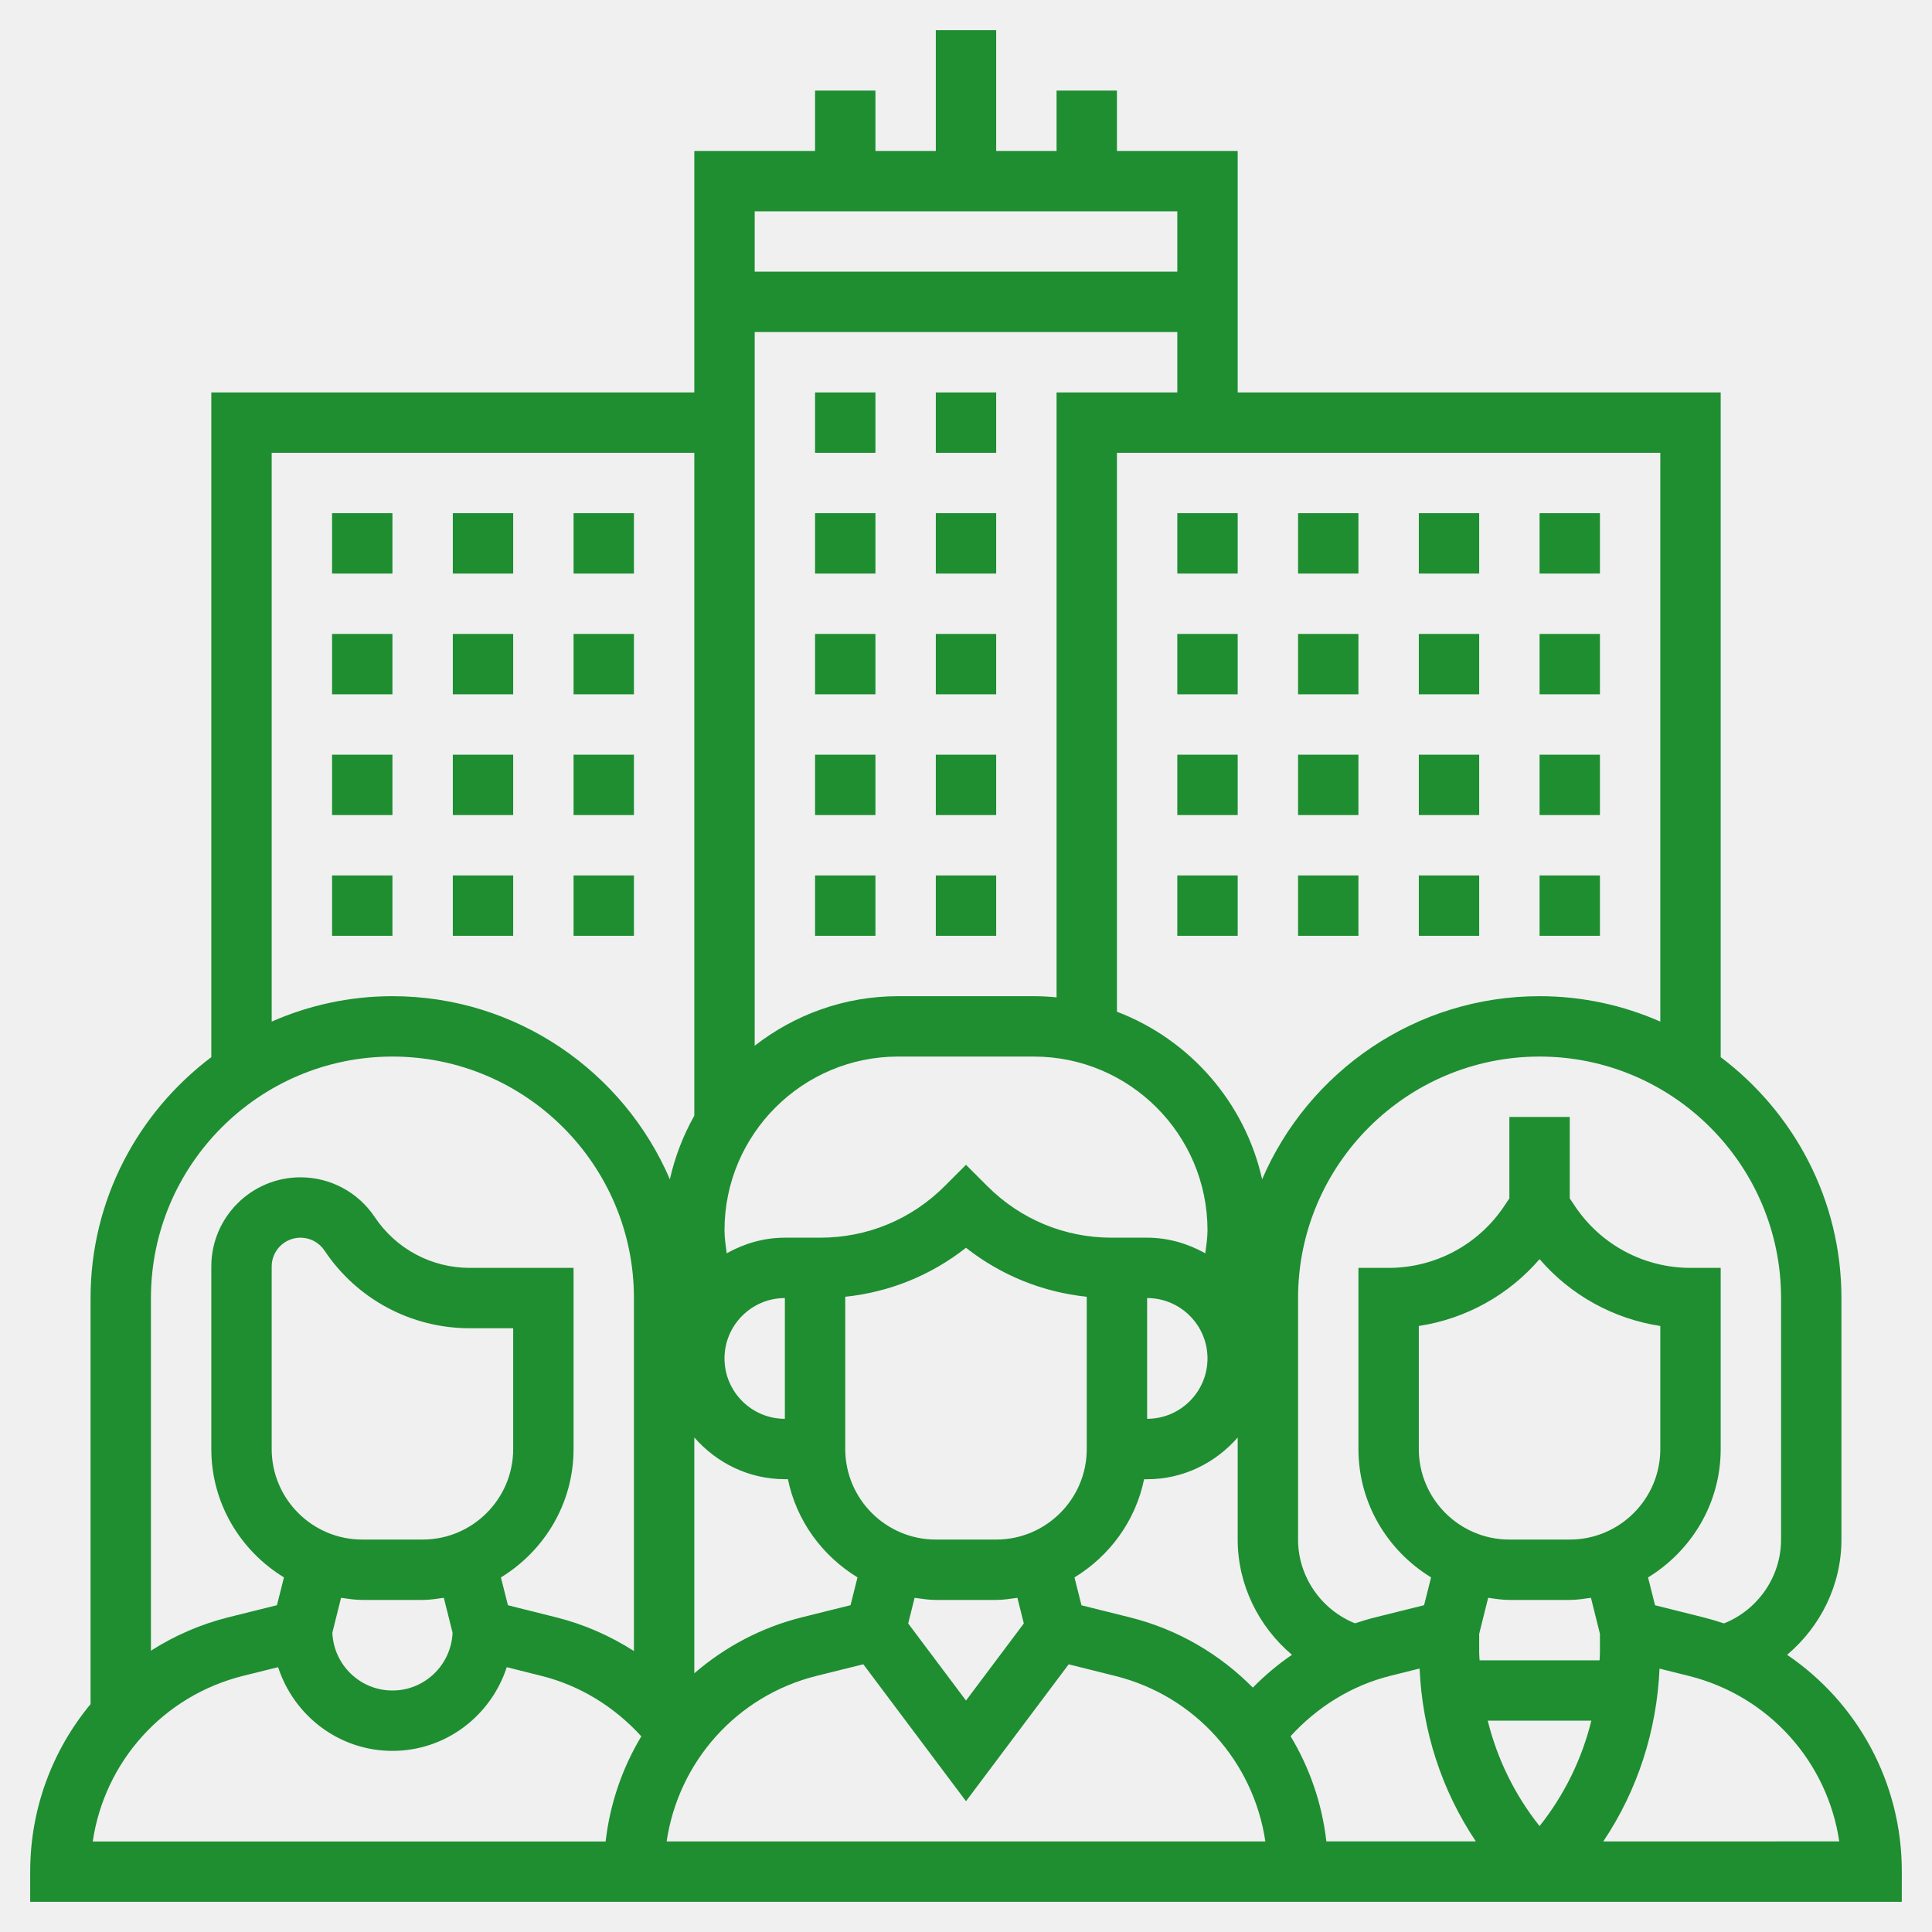
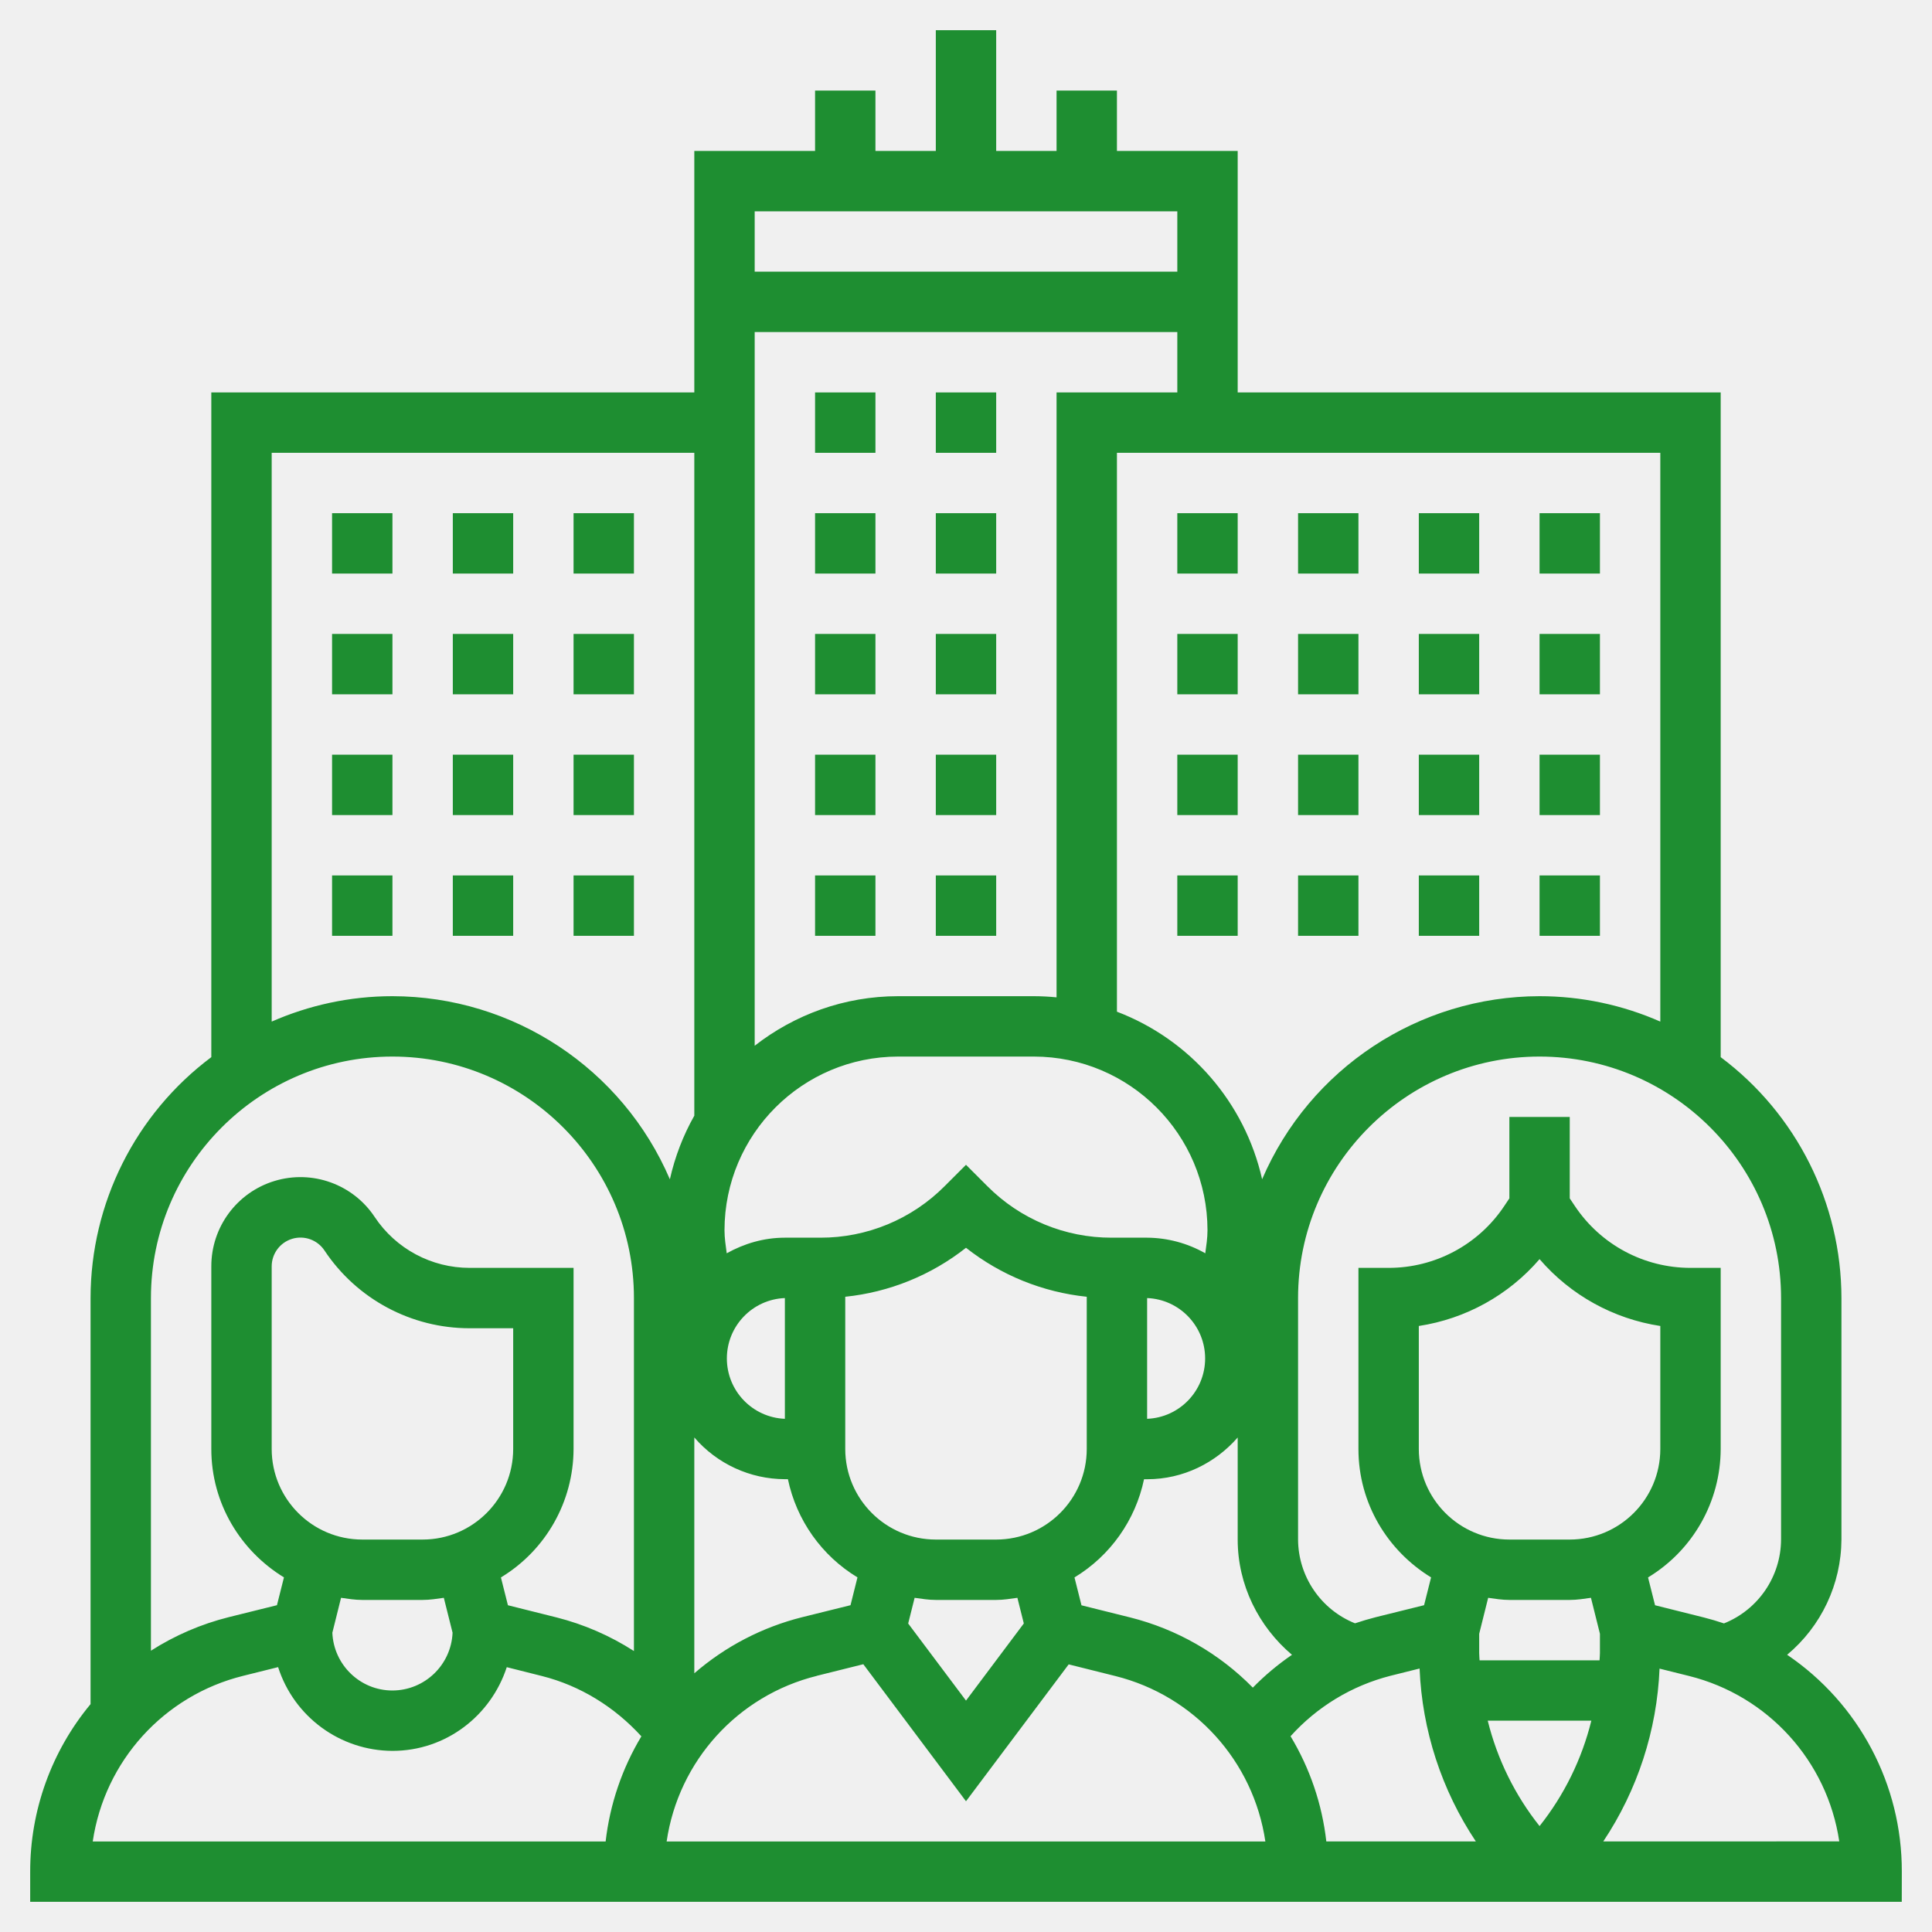
- <svg xmlns="http://www.w3.org/2000/svg" width="40" height="40" viewBox="0 0 40 40" fill="none">
-   <g id="company 1" clip-path="url(#clip0_0_123)">
-     <g id="Group">
-       <path id="Vector" d="M37 34.261C37.691 33.679 38.125 32.815 38.125 31.875V26.875C38.125 24.836 37.139 23.029 35.625 21.887V8.125H25.625V3.125H23.125V1.875H21.875V3.125H20.625V0.625H19.375V3.125H18.125V1.875H16.875V3.125H14.375V8.125H4.375V21.887C2.861 23.029 1.875 24.836 1.875 26.875V35.282C1.089 36.23 0.625 37.442 0.625 38.75V39.375H39.374L39.375 38.751C39.378 36.909 38.456 35.248 37 34.261ZM36.875 26.875V31.875C36.875 32.644 36.396 33.33 35.693 33.611C35.556 33.565 35.416 33.523 35.273 33.487L34.266 33.235L34.121 32.659C35.019 32.109 35.625 31.128 35.625 30V26.25H35C34.036 26.25 33.14 25.771 32.605 24.968L32.5 24.811V23.125H31.25V24.811L31.145 24.968C30.61 25.771 29.714 26.25 28.75 26.25H28.125V30C28.125 31.128 28.731 32.109 29.629 32.658L29.484 33.234L28.484 33.483C28.338 33.519 28.195 33.562 28.054 33.609C27.354 33.328 26.875 32.642 26.875 31.875V26.875C26.875 24.118 29.118 21.875 31.875 21.875C34.632 21.875 36.875 24.118 36.875 26.875ZM25 25.471C25 25.633 24.975 25.789 24.954 25.948C24.595 25.748 24.189 25.625 23.75 25.625H23.125H23.017C22.044 25.625 21.129 25.246 20.442 24.558L20 24.116L19.558 24.558C18.87 25.246 17.956 25.625 16.983 25.625H16.875H16.25C15.811 25.625 15.405 25.748 15.046 25.948C15.025 25.789 15 25.633 15 25.471C15 23.488 16.613 21.875 18.596 21.875H21.404C23.387 21.875 25 23.488 25 25.471ZM25.938 34.94C25.258 34.251 24.391 33.736 23.398 33.487L22.391 33.236L22.246 32.659C22.974 32.214 23.511 31.488 23.687 30.626H23.75C24.501 30.626 25.166 30.287 25.625 29.762V31.875C25.625 32.814 26.059 33.678 26.749 34.261C26.457 34.459 26.187 34.688 25.938 34.94ZM14.375 34.644V29.761C14.834 30.286 15.499 30.625 16.25 30.625H16.313C16.489 31.488 17.026 32.213 17.754 32.658L17.609 33.234L16.609 33.483C15.76 33.694 15.003 34.101 14.375 34.644ZM16.25 29.375C15.561 29.375 15 28.814 15 28.125C15 27.436 15.561 26.875 16.25 26.875V29.375ZM20.625 31.875H19.375C18.341 31.875 17.5 31.034 17.5 30V26.848C18.416 26.753 19.277 26.403 20 25.834C20.723 26.403 21.584 26.752 22.5 26.848V30C22.5 31.034 21.659 31.875 20.625 31.875ZM18.936 33.081C19.081 33.101 19.225 33.125 19.375 33.125H20.625C20.775 33.125 20.919 33.101 21.064 33.081L21.197 33.612L20 35.208L18.803 33.612L18.936 33.081ZM23.75 26.875C24.439 26.875 25 27.436 25 28.125C25 28.814 24.439 29.375 23.75 29.375V26.875ZM16.911 34.696L17.874 34.457L20 37.292L22.126 34.458L23.094 34.7C24.749 35.114 25.953 36.479 26.198 38.125H13.802C14.046 36.476 15.252 35.108 16.911 34.696ZM26.72 35.946C27.273 35.34 27.986 34.895 28.786 34.696L29.391 34.545C29.449 35.837 29.847 37.067 30.556 38.124H27.461C27.371 37.339 27.114 36.6 26.72 35.946ZM31.875 26.069C32.518 26.816 33.404 27.305 34.375 27.453V30C34.375 31.034 33.534 31.875 32.5 31.875H31.25C30.216 31.875 29.375 31.034 29.375 30V27.453C30.346 27.305 31.232 26.816 31.875 26.069ZM31.25 33.125H32.5C32.65 33.125 32.794 33.101 32.939 33.081L33.125 33.826V34.223C33.125 34.274 33.119 34.324 33.117 34.375H30.633C30.631 34.324 30.625 34.274 30.625 34.223V33.826L30.811 33.081C30.956 33.101 31.1 33.125 31.25 33.125ZM30.802 35.625H32.947C32.751 36.419 32.389 37.161 31.875 37.807C31.361 37.161 30.999 36.419 30.802 35.625ZM34.375 21.151C33.609 20.814 32.764 20.625 31.875 20.625C29.302 20.625 27.088 22.189 26.131 24.416C25.774 22.819 24.628 21.52 23.125 20.946V9.375H34.375V21.151ZM21.875 8.125V20.649C21.72 20.634 21.563 20.625 21.404 20.625H18.596C17.476 20.625 16.447 21.011 15.625 21.651V6.875H24.375V8.125H21.875ZM24.375 4.375V5.625H15.625V4.375H24.375ZM5.625 9.375H14.375V23.099C14.146 23.506 13.974 23.948 13.869 24.416C12.912 22.189 10.698 20.625 8.125 20.625C7.236 20.625 6.391 20.814 5.625 21.151V9.375ZM8.125 21.875C10.882 21.875 13.125 24.118 13.125 26.875V34.183C12.634 33.869 12.094 33.63 11.523 33.487L10.516 33.235L10.371 32.659C11.269 32.109 11.875 31.128 11.875 30V26.25H9.725C8.932 26.25 8.197 25.856 7.758 25.197C7.414 24.683 6.84 24.375 6.221 24.375C5.203 24.375 4.375 25.203 4.375 26.22V30C4.375 31.128 4.981 32.109 5.879 32.658L5.734 33.234L4.734 33.483C4.151 33.628 3.611 33.866 3.125 34.176V26.875C3.125 24.118 5.368 21.875 8.125 21.875ZM8.75 31.875H7.5C6.466 31.875 5.625 31.034 5.625 30V26.22C5.625 25.892 5.893 25.625 6.221 25.625C6.421 25.625 6.606 25.724 6.718 25.891C7.389 26.898 8.513 27.5 9.725 27.5H10.625V30C10.625 31.034 9.784 31.875 8.75 31.875ZM7.061 33.081C7.206 33.101 7.35 33.125 7.5 33.125H8.75C8.9 33.125 9.044 33.101 9.189 33.081L9.37 33.804C9.341 34.468 8.796 35 8.125 35C7.454 35 6.909 34.468 6.881 33.804L7.061 33.081ZM5.036 34.696L5.758 34.517C6.084 35.519 7.015 36.25 8.125 36.25C9.234 36.25 10.166 35.519 10.492 34.517L11.219 34.7C12.016 34.899 12.727 35.344 13.278 35.949C12.886 36.601 12.629 37.339 12.539 38.126H1.92C2.164 36.474 3.377 35.109 5.036 34.696ZM33.194 38.125C33.903 37.068 34.301 35.838 34.359 34.547L34.969 34.699C36.625 35.114 37.835 36.478 38.08 38.124L33.194 38.125Z" fill="#1E8E31" />
-       <path id="Vector_2" d="M16.875 8.125H18.125V9.375H16.875V8.125Z" fill="#1E8E31" />
-       <path id="Vector_3" d="M19.375 8.125H20.625V9.375H19.375V8.125Z" fill="#1E8E31" />
-       <path id="Vector_4" d="M16.875 10.625H18.125V11.875H16.875V10.625Z" fill="#1E8E31" />
-       <path id="Vector_5" d="M19.375 10.625H20.625V11.875H19.375V10.625Z" fill="#1E8E31" />
-       <path id="Vector_6" d="M19.375 13.125H20.625V14.375H19.375V13.125Z" fill="#1E8E31" />
-       <path id="Vector_7" d="M16.875 13.125H18.125V14.375H16.875V13.125Z" fill="#1E8E31" />
-       <path id="Vector_8" d="M16.875 15.625H18.125V16.875H16.875V15.625Z" fill="#1E8E31" />
-       <path id="Vector_9" d="M19.375 15.625H20.625V16.875H19.375V15.625Z" fill="#1E8E31" />
-       <path id="Vector_10" d="M19.375 18.125H20.625V19.375H19.375V18.125Z" fill="#1E8E31" />
-       <path id="Vector_11" d="M16.875 18.125H18.125V19.375H16.875V18.125Z" fill="#1E8E31" />
-       <path id="Vector_12" d="M24.375 10.625H25.625V11.875H24.375V10.625Z" fill="#1E8E31" />
-       <path id="Vector_13" d="M24.375 15.625H25.625V16.875H24.375V15.625Z" fill="#1E8E31" />
-       <path id="Vector_14" d="M24.375 13.125H25.625V14.375H24.375V13.125Z" fill="#1E8E31" />
-       <path id="Vector_15" d="M24.375 18.125H25.625V19.375H24.375V18.125Z" fill="#1E8E31" />
-       <path id="Vector_16" d="M26.875 10.625H28.125V11.875H26.875V10.625Z" fill="#1E8E31" />
-       <path id="Vector_17" d="M26.875 18.125H28.125V19.375H26.875V18.125Z" fill="#1E8E31" />
-       <path id="Vector_18" d="M26.875 15.625H28.125V16.875H26.875V15.625Z" fill="#1E8E31" />
-       <path id="Vector_19" d="M26.875 13.125H28.125V14.375H26.875V13.125Z" fill="#1E8E31" />
-       <path id="Vector_20" d="M29.375 10.625H30.625V11.875H29.375V10.625Z" fill="#1E8E31" />
-       <path id="Vector_21" d="M29.375 13.125H30.625V14.375H29.375V13.125Z" fill="#1E8E31" />
-       <path id="Vector_22" d="M29.375 15.625H30.625V16.875H29.375V15.625Z" fill="#1E8E31" />
-       <path id="Vector_23" d="M29.375 18.125H30.625V19.375H29.375V18.125Z" fill="#1E8E31" />
-       <path id="Vector_24" d="M31.875 10.625H33.125V11.875H31.875V10.625Z" fill="#1E8E31" />
-       <path id="Vector_25" d="M31.875 15.625H33.125V16.875H31.875V15.625Z" fill="#1E8E31" />
-       <path id="Vector_26" d="M31.875 13.125H33.125V14.375H31.875V13.125Z" fill="#1E8E31" />
-       <path id="Vector_27" d="M31.875 18.125H33.125V19.375H31.875V18.125Z" fill="#1E8E31" />
-       <path id="Vector_28" d="M6.875 18.125H8.125V19.375H6.875V18.125Z" fill="#1E8E31" />
-       <path id="Vector_29" d="M6.875 13.125H8.125V14.375H6.875V13.125Z" fill="#1E8E31" />
-       <path id="Vector_30" d="M6.875 10.625H8.125V11.875H6.875V10.625Z" fill="#1E8E31" />
-       <path id="Vector_31" d="M6.875 15.625H8.125V16.875H6.875V15.625Z" fill="#1E8E31" />
-       <path id="Vector_32" d="M9.375 18.125H10.625V19.375H9.375V18.125Z" fill="#1E8E31" />
-       <path id="Vector_33" d="M9.375 15.625H10.625V16.875H9.375V15.625Z" fill="#1E8E31" />
-       <path id="Vector_34" d="M9.375 13.125H10.625V14.375H9.375V13.125Z" fill="#1E8E31" />
-       <path id="Vector_35" d="M9.375 10.625H10.625V11.875H9.375V10.625Z" fill="#1E8E31" />
-       <path id="Vector_36" d="M11.875 15.625H13.125V16.875H11.875V15.625Z" fill="#1E8E31" />
-       <path id="Vector_37" d="M11.875 18.125H13.125V19.375H11.875V18.125Z" fill="#1E8E31" />
-       <path id="Vector_38" d="M11.875 13.125H13.125V14.375H11.875V13.125Z" fill="#1E8E31" />
-       <path id="Vector_39" d="M11.875 10.625H13.125V11.875H11.875V10.625Z" fill="#1E8E31" />
-     </g>
+ <svg xmlns="http://www.w3.org/2000/svg" width="40" height="40" fill="none">
+   <g fill="#1E8E31" clip-path="url(#a)">
+     <path d="M37 34.261a3.13 3.13 0 0 0 1.125-2.386v-5a6.238 6.238 0 0 0-2.5-4.988V8.125h-10v-5h-2.5v-1.25h-1.25v1.25h-1.25v-2.5h-1.25v2.5h-1.25v-1.25h-1.25v1.25h-2.5v5h-10v13.762a6.238 6.238 0 0 0-2.5 4.988v8.407a5.418 5.418 0 0 0-1.25 3.468v.625h38.749l.001-.624A5.405 5.405 0 0 0 37 34.26Zm-.125-7.386v5a1.88 1.88 0 0 1-1.182 1.736 5.478 5.478 0 0 0-.42-.124l-1.007-.252-.145-.576A3.118 3.118 0 0 0 35.625 30v-3.75H35c-.964 0-1.86-.48-2.395-1.282l-.105-.157v-1.686h-1.25v1.686l-.105.157a2.873 2.873 0 0 1-2.395 1.282h-.625V30c0 1.128.606 2.109 1.504 2.658l-.145.576-1 .248c-.146.037-.289.08-.43.127a1.88 1.88 0 0 1-1.179-1.734v-5c0-2.757 2.243-5 5-5s5 2.243 5 5ZM25 25.471c0 .162-.025.318-.046.477a2.466 2.466 0 0 0-1.204-.323h-.733a3.617 3.617 0 0 1-2.575-1.067L20 24.116l-.442.442a3.618 3.618 0 0 1-2.575 1.067h-.733c-.439 0-.845.123-1.204.323-.021-.159-.046-.316-.046-.477a3.6 3.6 0 0 1 3.596-3.596h2.808A3.6 3.6 0 0 1 25 25.471Zm.938 9.469a5.405 5.405 0 0 0-2.54-1.453l-1.007-.251-.145-.577a3.125 3.125 0 0 0 1.44-2.033h.064c.75 0 1.416-.34 1.875-.864v2.113c0 .94.434 1.803 1.124 2.386a5.399 5.399 0 0 0-.81.679Zm-11.563-.296v-4.883a2.483 2.483 0 0 0 1.875.864h.063a3.122 3.122 0 0 0 1.44 2.033l-.144.576-1 .248a5.413 5.413 0 0 0-2.234 1.162Zm1.875-5.269a1.251 1.251 0 0 1 0-2.5v2.5Zm4.375 2.5h-1.25A1.877 1.877 0 0 1 17.5 30v-3.152a4.84 4.84 0 0 0 2.5-1.014 4.846 4.846 0 0 0 2.5 1.014V30a1.877 1.877 0 0 1-1.875 1.875Zm-1.689 1.206c.145.02.289.044.439.044h1.25c.15 0 .294-.024.439-.044l.133.531L20 35.209l-1.197-1.596.133-.531Zm4.814-6.206a1.251 1.251 0 0 1 0 2.5v-2.5Zm-6.839 7.821.963-.24L20 37.293l2.126-2.834.968.242a4.156 4.156 0 0 1 3.104 3.425H13.802a4.153 4.153 0 0 1 3.11-3.429Zm9.809 1.25a4.17 4.17 0 0 1 2.066-1.25l.605-.151a6.964 6.964 0 0 0 1.165 3.58H27.46a5.39 5.39 0 0 0-.741-2.179Zm5.155-9.877a4.114 4.114 0 0 0 2.5 1.384V30a1.877 1.877 0 0 1-1.875 1.875h-1.25A1.877 1.877 0 0 1 29.375 30v-2.547a4.113 4.113 0 0 0 2.5-1.384Zm-.625 7.056h1.25c.15 0 .294-.024.439-.044l.186.745v.397c0 .051-.006.1-.008.152h-2.484c-.002-.05-.008-.1-.008-.152v-.397l.186-.745c.145.02.289.044.439.044Zm-.448 2.5h2.145a5.702 5.702 0 0 1-1.072 2.182 5.702 5.702 0 0 1-1.073-2.182Zm3.573-14.474a6.207 6.207 0 0 0-2.5-.526 6.26 6.26 0 0 0-5.744 3.79 4.858 4.858 0 0 0-3.006-3.469V9.375h11.25v11.776Zm-12.5-13.026v12.524a4.885 4.885 0 0 0-.471-.024h-2.808c-1.12 0-2.15.386-2.971 1.026V6.875h8.75v1.25h-2.5Zm2.5-3.75v1.25h-8.75v-1.25h8.75Zm-18.75 5h8.75v13.724c-.23.407-.401.849-.506 1.317a6.259 6.259 0 0 0-5.744-3.791c-.889 0-1.734.19-2.5.526V9.375Zm2.5 12.5c2.757 0 5 2.243 5 5v7.308a5.419 5.419 0 0 0-1.602-.696l-1.007-.252-.145-.576A3.118 3.118 0 0 0 11.875 30v-3.75h-2.15a2.359 2.359 0 0 1-1.967-1.053 1.845 1.845 0 0 0-3.383 1.023V30c0 1.128.606 2.109 1.504 2.658l-.145.576-1 .248a5.446 5.446 0 0 0-1.609.694v-7.301c0-2.757 2.243-5 5-5Zm.625 10H7.5A1.877 1.877 0 0 1 5.625 30v-3.78a.596.596 0 0 1 1.093-.33 3.606 3.606 0 0 0 3.007 1.61h.9V30a1.877 1.877 0 0 1-1.875 1.875Zm-1.689 1.206c.145.02.289.044.439.044h1.25c.15 0 .294-.024.439-.044l.181.723A1.25 1.25 0 0 1 8.125 35c-.67 0-1.216-.532-1.244-1.196l.18-.723Zm-2.025 1.615.722-.18a2.494 2.494 0 0 0 2.367 1.734c1.11 0 2.04-.73 2.367-1.733l.727.183c.797.2 1.508.644 2.06 1.249a5.42 5.42 0 0 0-.74 2.177H1.92a4.158 4.158 0 0 1 3.116-3.43Zm28.158 3.429a6.965 6.965 0 0 0 1.165-3.578l.61.152a4.162 4.162 0 0 1 3.111 3.425l-4.886.001Z" />
+     <path d="M16.875 8.125h1.25v1.25h-1.25v-1.25ZM19.375 8.125h1.25v1.25h-1.25v-1.25ZM16.875 10.625h1.25v1.25h-1.25v-1.25ZM19.375 10.625h1.25v1.25h-1.25v-1.25ZM19.375 13.125h1.25v1.25h-1.25v-1.25ZM16.875 13.125h1.25v1.25h-1.25v-1.25ZM16.875 15.625h1.25v1.25h-1.25v-1.25ZM19.375 15.625h1.25v1.25h-1.25v-1.25ZM19.375 18.125h1.25v1.25h-1.25v-1.25ZM16.875 18.125h1.25v1.25h-1.25v-1.25ZM24.375 10.625h1.25v1.25h-1.25v-1.25ZM24.375 15.625h1.25v1.25h-1.25v-1.25ZM24.375 13.125h1.25v1.25h-1.25v-1.25ZM24.375 18.125h1.25v1.25h-1.25v-1.25ZM26.875 10.625h1.25v1.25h-1.25v-1.25ZM26.875 18.125h1.25v1.25h-1.25v-1.25ZM26.875 15.625h1.25v1.25h-1.25v-1.25ZM26.875 13.125h1.25v1.25h-1.25v-1.25ZM29.375 10.625h1.25v1.25h-1.25v-1.25ZM29.375 13.125h1.25v1.25h-1.25v-1.25ZM29.375 15.625h1.25v1.25h-1.25v-1.25ZM29.375 18.125h1.25v1.25h-1.25v-1.25ZM31.875 10.625h1.25v1.25h-1.25v-1.25ZM31.875 15.625h1.25v1.25h-1.25v-1.25ZM31.875 13.125h1.25v1.25h-1.25v-1.25ZM31.875 18.125h1.25v1.25h-1.25v-1.25ZM6.875 18.125h1.25v1.25h-1.25v-1.25ZM6.875 13.125h1.25v1.25h-1.25v-1.25ZM6.875 10.625h1.25v1.25h-1.25v-1.25ZM6.875 15.625h1.25v1.25h-1.25v-1.25ZM9.375 18.125h1.25v1.25h-1.25v-1.25ZM9.375 15.625h1.25v1.25h-1.25v-1.25ZM9.375 13.125h1.25v1.25h-1.25v-1.25ZM9.375 10.625h1.25v1.25h-1.25v-1.25ZM11.875 15.625h1.25v1.25h-1.25v-1.25ZM11.875 18.125h1.25v1.25h-1.25v-1.25ZM11.875 13.125h1.25v1.25h-1.25v-1.25ZM11.875 10.625h1.25v1.25h-1.25v-1.25Z" />
  </g>
  <defs>
-     <clipPath id="clip0_0_123">
-       <rect width="40" height="40" fill="white" />
+     <clipPath id="a">
+       <path fill="#fff" d="M0 0h40v40H0z" />
    </clipPath>
  </defs>
</svg>
